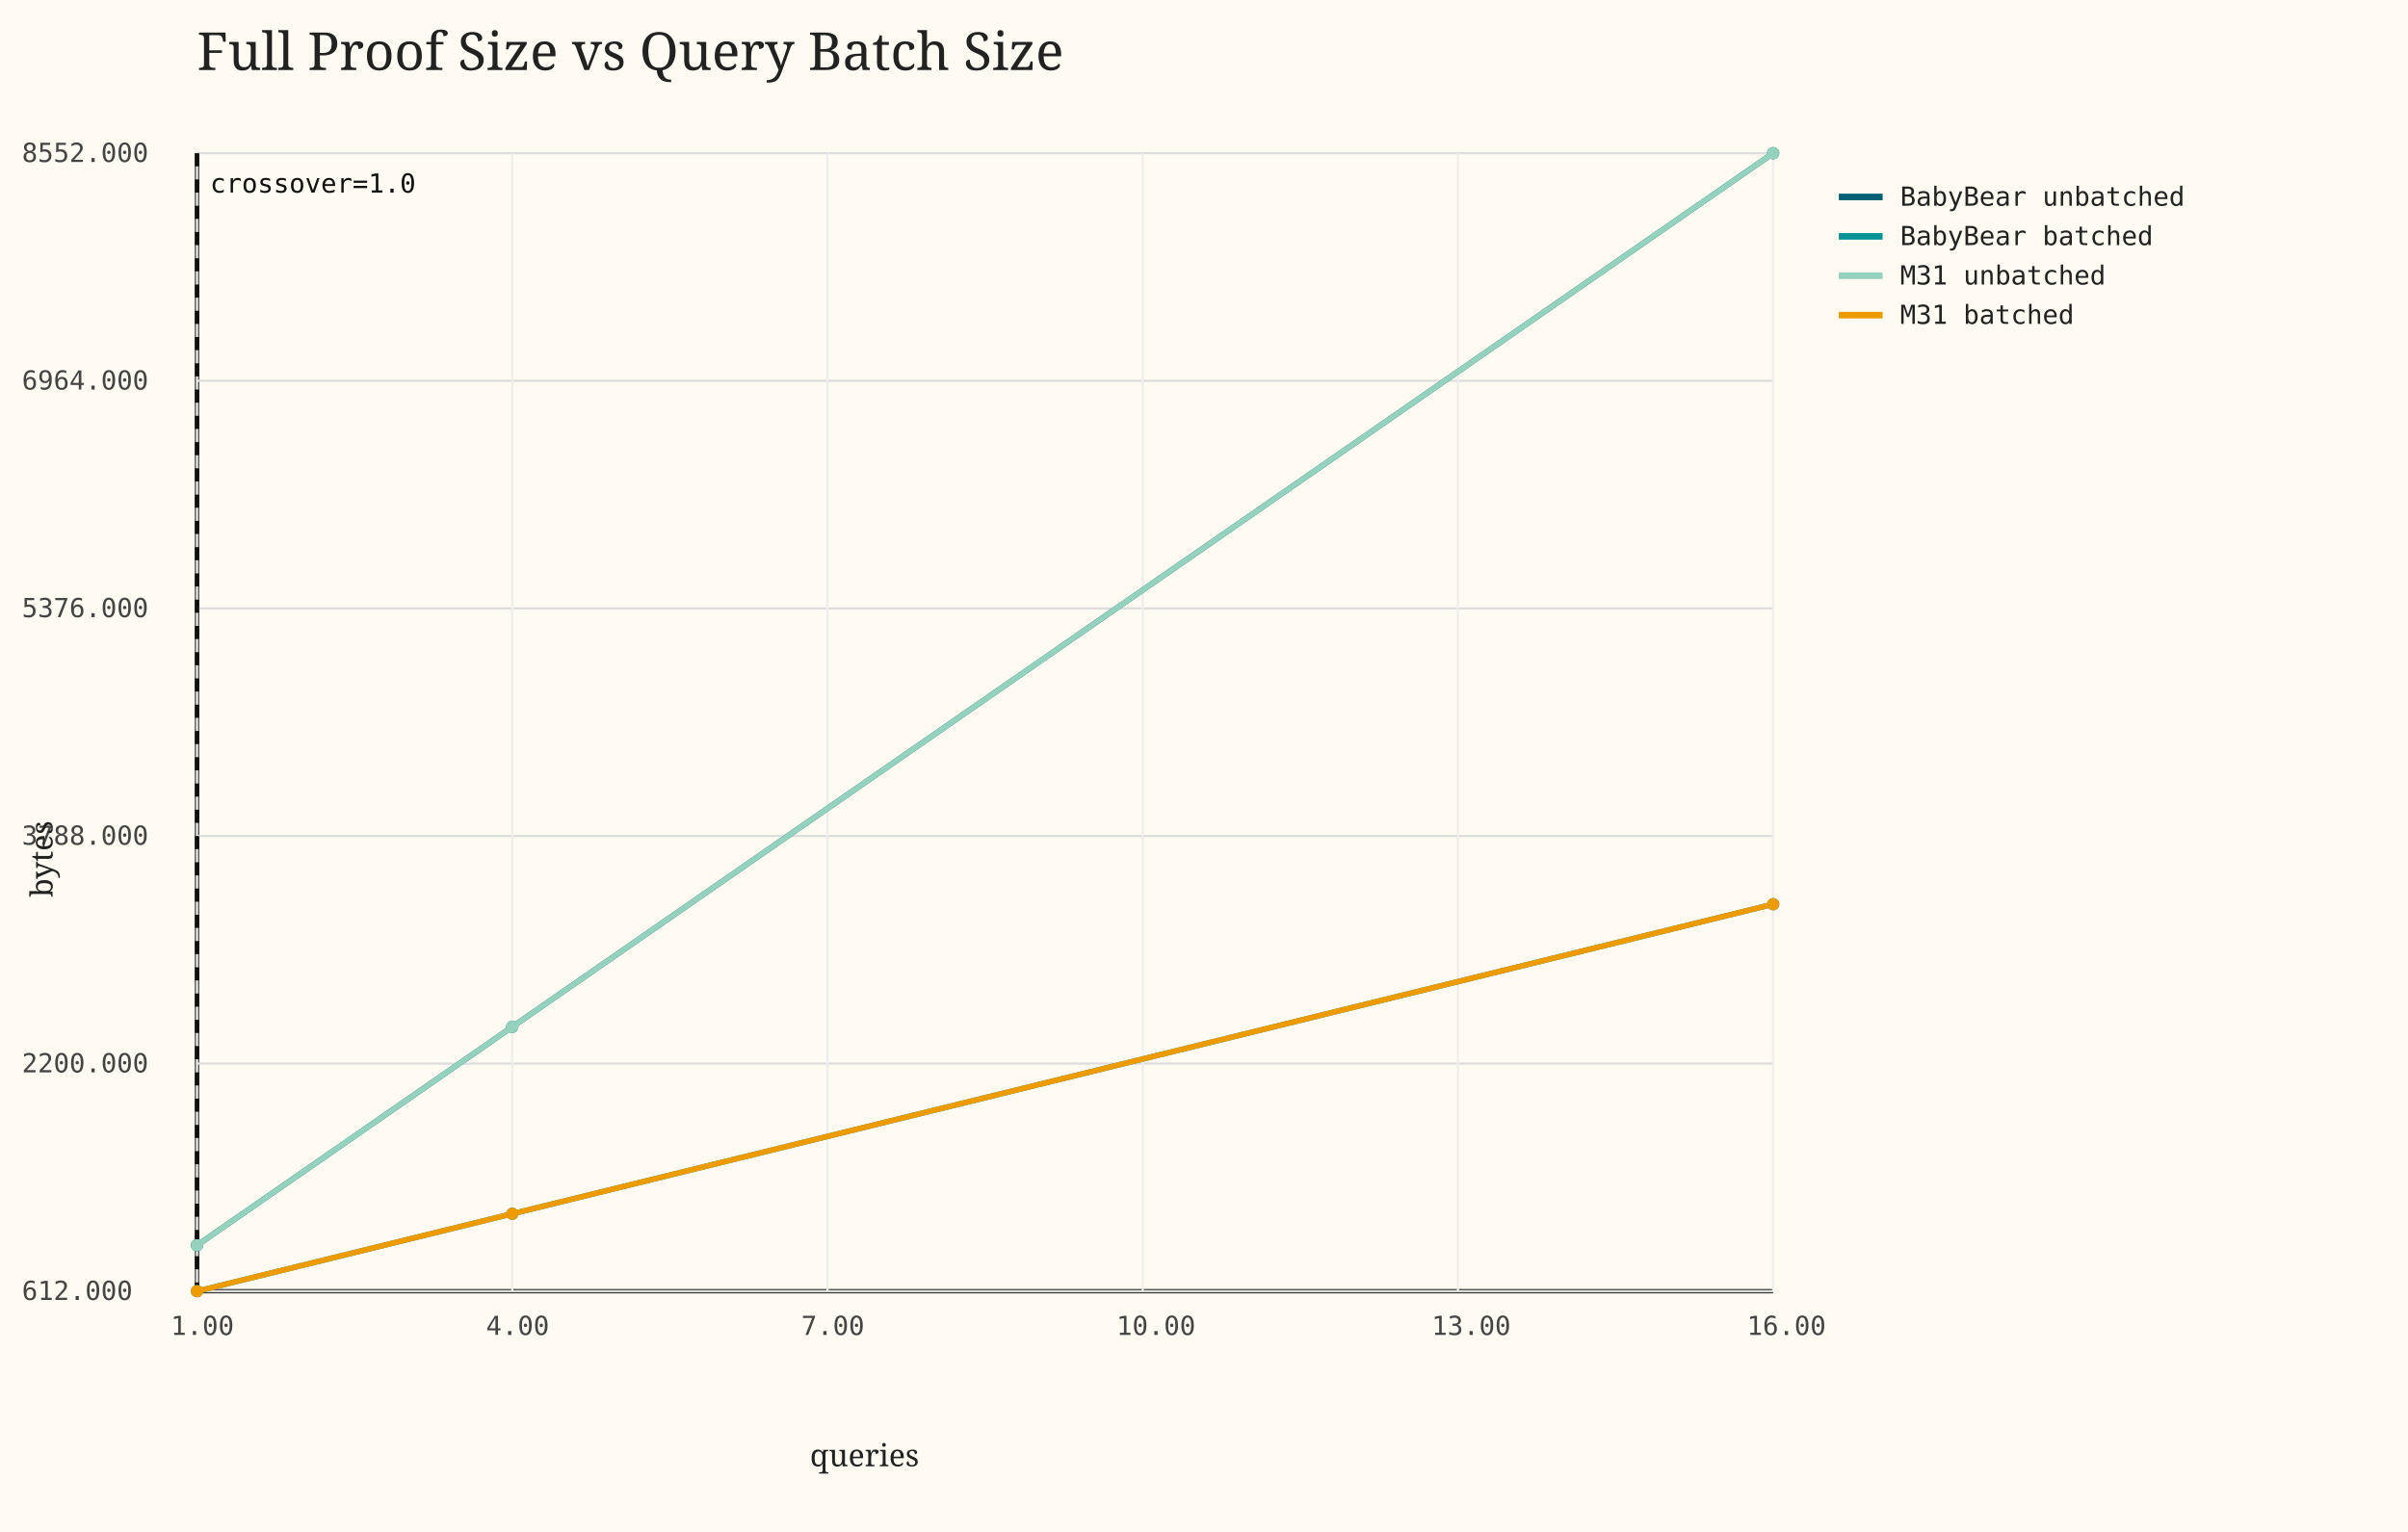
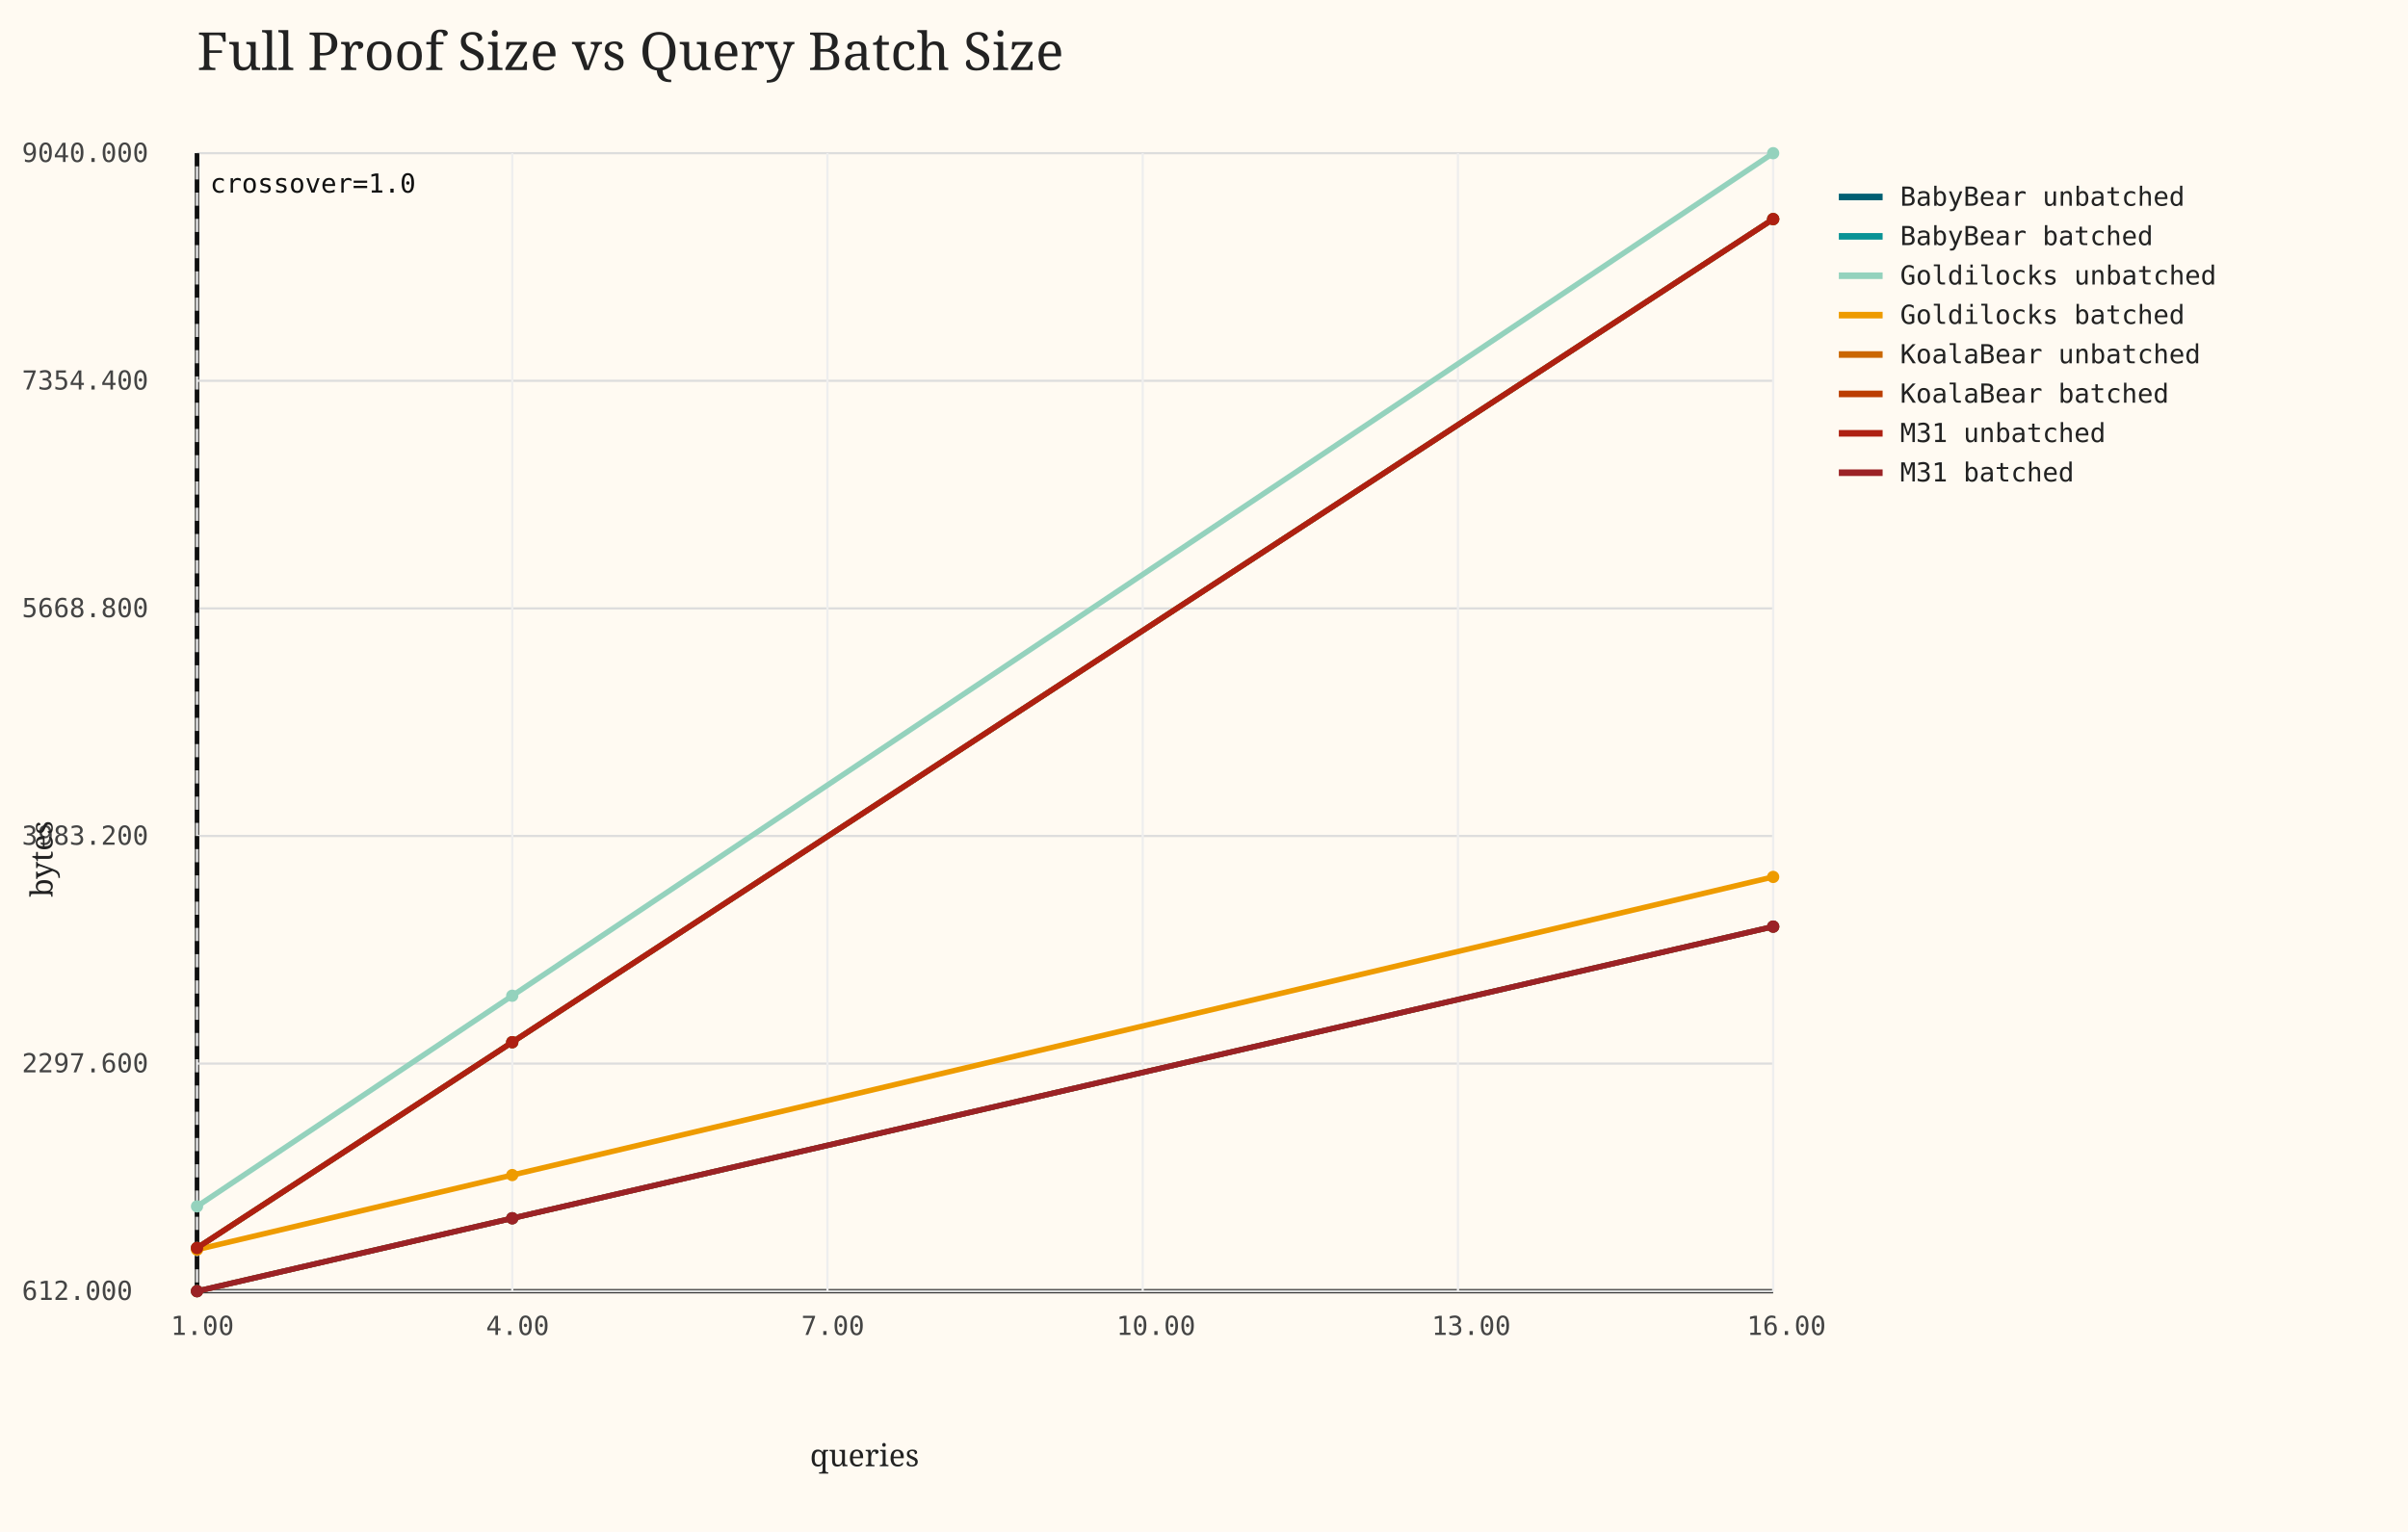
<svg xmlns="http://www.w3.org/2000/svg" width="1100" height="700" viewBox="0 0 1100 700">
  <rect x="0" y="0" width="1100" height="700" fill="#fffaf2" />
  <text x="90.0" y="32" font-size="24" fill="#222" font-family="Georgia">Full Proof Size vs Query Batch Size</text>
  <line x1="90" y1="70" x2="90" y2="590" stroke="#333" stroke-width="2" />
  <line x1="90" y1="590" x2="810" y2="590" stroke="#333" stroke-width="2" />
  <line x1="90" y1="590.00" x2="810" y2="590.00" stroke="#ddd" stroke-width="1" />
  <text x="10" y="594.00" font-size="12" fill="#444" font-family="monospace">612.000</text>
  <line x1="90" y1="486.00" x2="810" y2="486.00" stroke="#ddd" stroke-width="1" />
-   <text x="10" y="490.00" font-size="12" fill="#444" font-family="monospace">2200.000</text>
+   <text x="10" y="490.00" font-size="12" fill="#444" font-family="monospace">2297.600</text>
  <line x1="90" y1="382.00" x2="810" y2="382.00" stroke="#ddd" stroke-width="1" />
-   <text x="10" y="386.00" font-size="12" fill="#444" font-family="monospace">3788.000</text>
+   <text x="10" y="386.00" font-size="12" fill="#444" font-family="monospace">3983.200</text>
  <line x1="90" y1="278.00" x2="810" y2="278.00" stroke="#ddd" stroke-width="1" />
-   <text x="10" y="282.00" font-size="12" fill="#444" font-family="monospace">5376.000</text>
+   <text x="10" y="282.00" font-size="12" fill="#444" font-family="monospace">5668.800</text>
  <line x1="90" y1="174.00" x2="810" y2="174.00" stroke="#ddd" stroke-width="1" />
-   <text x="10" y="178.00" font-size="12" fill="#444" font-family="monospace">6964.000</text>
+   <text x="10" y="178.00" font-size="12" fill="#444" font-family="monospace">7354.400</text>
  <line x1="90" y1="70.00" x2="810" y2="70.00" stroke="#ddd" stroke-width="1" />
-   <text x="10" y="74.00" font-size="12" fill="#444" font-family="monospace">8552.000</text>
+   <text x="10" y="74.00" font-size="12" fill="#444" font-family="monospace">9040.000</text>
  <line x1="90.00" y1="70" x2="90.00" y2="590" stroke="#eee" stroke-width="1" />
  <text x="78.00" y="610" font-size="12" fill="#444" font-family="monospace">1.00</text>
  <line x1="234.00" y1="70" x2="234.00" y2="590" stroke="#eee" stroke-width="1" />
  <text x="222.00" y="610" font-size="12" fill="#444" font-family="monospace">4.00</text>
  <line x1="378.00" y1="70" x2="378.00" y2="590" stroke="#eee" stroke-width="1" />
  <text x="366.00" y="610" font-size="12" fill="#444" font-family="monospace">7.00</text>
  <line x1="522.00" y1="70" x2="522.00" y2="590" stroke="#eee" stroke-width="1" />
  <text x="510.00" y="610" font-size="12" fill="#444" font-family="monospace">10.00</text>
  <line x1="666.00" y1="70" x2="666.00" y2="590" stroke="#eee" stroke-width="1" />
  <text x="654.00" y="610" font-size="12" fill="#444" font-family="monospace">13.00</text>
  <line x1="810.00" y1="70" x2="810.00" y2="590" stroke="#eee" stroke-width="1" />
  <text x="798.00" y="610" font-size="12" fill="#444" font-family="monospace">16.00</text>
  <line x1="90.00" y1="70" x2="90.00" y2="590" stroke="#111" stroke-dasharray="6 6" stroke-width="2" />
  <text x="96.00" y="88" font-size="12" fill="#111" font-family="monospace">crossover=1.0</text>
-   <path d="M 90.00 569.04 L 234.00 469.23 L 810.00 70.00" stroke="#005f73" stroke-width="2.5" fill="none" />
-   <circle cx="90.00" cy="569.04" r="2.8" fill="#005f73" />
-   <circle cx="234.00" cy="469.23" r="2.8" fill="#005f73" />
-   <circle cx="810.00" cy="70.00" r="2.8" fill="#005f73" />
-   <path d="M 90.00 590.00 L 234.00 554.63 L 810.00 413.17" stroke="#0a9396" stroke-width="2.5" fill="none" />
+   <path d="M 90.00 570.26 L 234.00 476.23 L 810.00 100.11" stroke="#005f73" stroke-width="2.5" fill="none" />
+   <circle cx="90.00" cy="570.26" r="2.8" fill="#005f73" />
+   <circle cx="234.00" cy="476.23" r="2.8" fill="#005f73" />
+   <circle cx="810.00" cy="100.11" r="2.8" fill="#005f73" />
+   <path d="M 90.00 590.00 L 234.00 556.68 L 810.00 423.41" stroke="#0a9396" stroke-width="2.5" fill="none" />
  <circle cx="90.00" cy="590.00" r="2.8" fill="#0a9396" />
-   <circle cx="234.00" cy="554.63" r="2.8" fill="#0a9396" />
-   <circle cx="810.00" cy="413.17" r="2.8" fill="#0a9396" />
-   <path d="M 90.00 569.04 L 234.00 469.23 L 810.00 70.00" stroke="#94d2bd" stroke-width="2.5" fill="none" />
-   <circle cx="90.00" cy="569.04" r="2.8" fill="#94d2bd" />
-   <circle cx="234.00" cy="469.23" r="2.8" fill="#94d2bd" />
+   <circle cx="234.00" cy="556.68" r="2.8" fill="#0a9396" />
+   <circle cx="810.00" cy="423.41" r="2.8" fill="#0a9396" />
+   <path d="M 90.00 551.25 L 234.00 455.00 L 810.00 70.00" stroke="#94d2bd" stroke-width="2.5" fill="none" />
+   <circle cx="90.00" cy="551.25" r="2.8" fill="#94d2bd" />
+   <circle cx="234.00" cy="455.00" r="2.8" fill="#94d2bd" />
  <circle cx="810.00" cy="70.00" r="2.8" fill="#94d2bd" />
-   <path d="M 90.00 590.00 L 234.00 554.63 L 810.00 413.17" stroke="#ee9b00" stroke-width="2.5" fill="none" />
-   <circle cx="90.00" cy="590.00" r="2.8" fill="#ee9b00" />
-   <circle cx="234.00" cy="554.63" r="2.8" fill="#ee9b00" />
-   <circle cx="810.00" cy="413.17" r="2.8" fill="#ee9b00" />
+   <path d="M 90.00 571.00 L 234.00 536.94 L 810.00 400.71" stroke="#ee9b00" stroke-width="2.5" fill="none" />
+   <circle cx="90.00" cy="571.00" r="2.8" fill="#ee9b00" />
+   <circle cx="234.00" cy="536.94" r="2.8" fill="#ee9b00" />
+   <circle cx="810.00" cy="400.71" r="2.8" fill="#ee9b00" />
+   <path d="M 90.00 570.26 L 234.00 476.23 L 810.00 100.11" stroke="#ca6702" stroke-width="2.5" fill="none" />
+   <circle cx="90.00" cy="570.26" r="2.8" fill="#ca6702" />
+   <circle cx="234.00" cy="476.23" r="2.8" fill="#ca6702" />
+   <circle cx="810.00" cy="100.11" r="2.8" fill="#ca6702" />
+   <path d="M 90.00 590.00 L 234.00 556.68 L 810.00 423.41" stroke="#bb3e03" stroke-width="2.5" fill="none" />
+   <circle cx="90.00" cy="590.00" r="2.8" fill="#bb3e03" />
+   <circle cx="234.00" cy="556.68" r="2.8" fill="#bb3e03" />
+   <circle cx="810.00" cy="423.41" r="2.8" fill="#bb3e03" />
+   <path d="M 90.00 570.26 L 234.00 476.23 L 810.00 100.11" stroke="#ae2012" stroke-width="2.5" fill="none" />
+   <circle cx="90.00" cy="570.26" r="2.8" fill="#ae2012" />
+   <circle cx="234.00" cy="476.23" r="2.8" fill="#ae2012" />
+   <circle cx="810.00" cy="100.11" r="2.8" fill="#ae2012" />
+   <path d="M 90.00 590.00 L 234.00 556.68 L 810.00 423.41" stroke="#9b2226" stroke-width="2.5" fill="none" />
+   <circle cx="90.00" cy="590.00" r="2.8" fill="#9b2226" />
+   <circle cx="234.00" cy="556.68" r="2.8" fill="#9b2226" />
+   <circle cx="810.00" cy="423.41" r="2.8" fill="#9b2226" />
  <line x1="840" y1="90" x2="860" y2="90" stroke="#005f73" stroke-width="3" />
  <text x="868" y="94" font-size="12" fill="#222" font-family="monospace">BabyBear unbatched</text>
  <line x1="840" y1="108" x2="860" y2="108" stroke="#0a9396" stroke-width="3" />
  <text x="868" y="112" font-size="12" fill="#222" font-family="monospace">BabyBear batched</text>
  <line x1="840" y1="126" x2="860" y2="126" stroke="#94d2bd" stroke-width="3" />
-   <text x="868" y="130" font-size="12" fill="#222" font-family="monospace">M31 unbatched</text>
+   <text x="868" y="130" font-size="12" fill="#222" font-family="monospace">Goldilocks unbatched</text>
  <line x1="840" y1="144" x2="860" y2="144" stroke="#ee9b00" stroke-width="3" />
-   <text x="868" y="148" font-size="12" fill="#222" font-family="monospace">M31 batched</text>
+   <text x="868" y="148" font-size="12" fill="#222" font-family="monospace">Goldilocks batched</text>
+   <line x1="840" y1="162" x2="860" y2="162" stroke="#ca6702" stroke-width="3" />
+   <text x="868" y="166" font-size="12" fill="#222" font-family="monospace">KoalaBear unbatched</text>
+   <line x1="840" y1="180" x2="860" y2="180" stroke="#bb3e03" stroke-width="3" />
+   <text x="868" y="184" font-size="12" fill="#222" font-family="monospace">KoalaBear batched</text>
+   <line x1="840" y1="198" x2="860" y2="198" stroke="#ae2012" stroke-width="3" />
+   <text x="868" y="202" font-size="12" fill="#222" font-family="monospace">M31 unbatched</text>
+   <line x1="840" y1="216" x2="860" y2="216" stroke="#9b2226" stroke-width="3" />
+   <text x="868" y="220" font-size="12" fill="#222" font-family="monospace">M31 batched</text>
  <text x="370" y="670" font-size="14" fill="#222" font-family="Georgia">queries</text>
  <text transform="translate(24,410) rotate(-90)" font-size="14" fill="#222" font-family="Georgia">bytes</text>
</svg>
